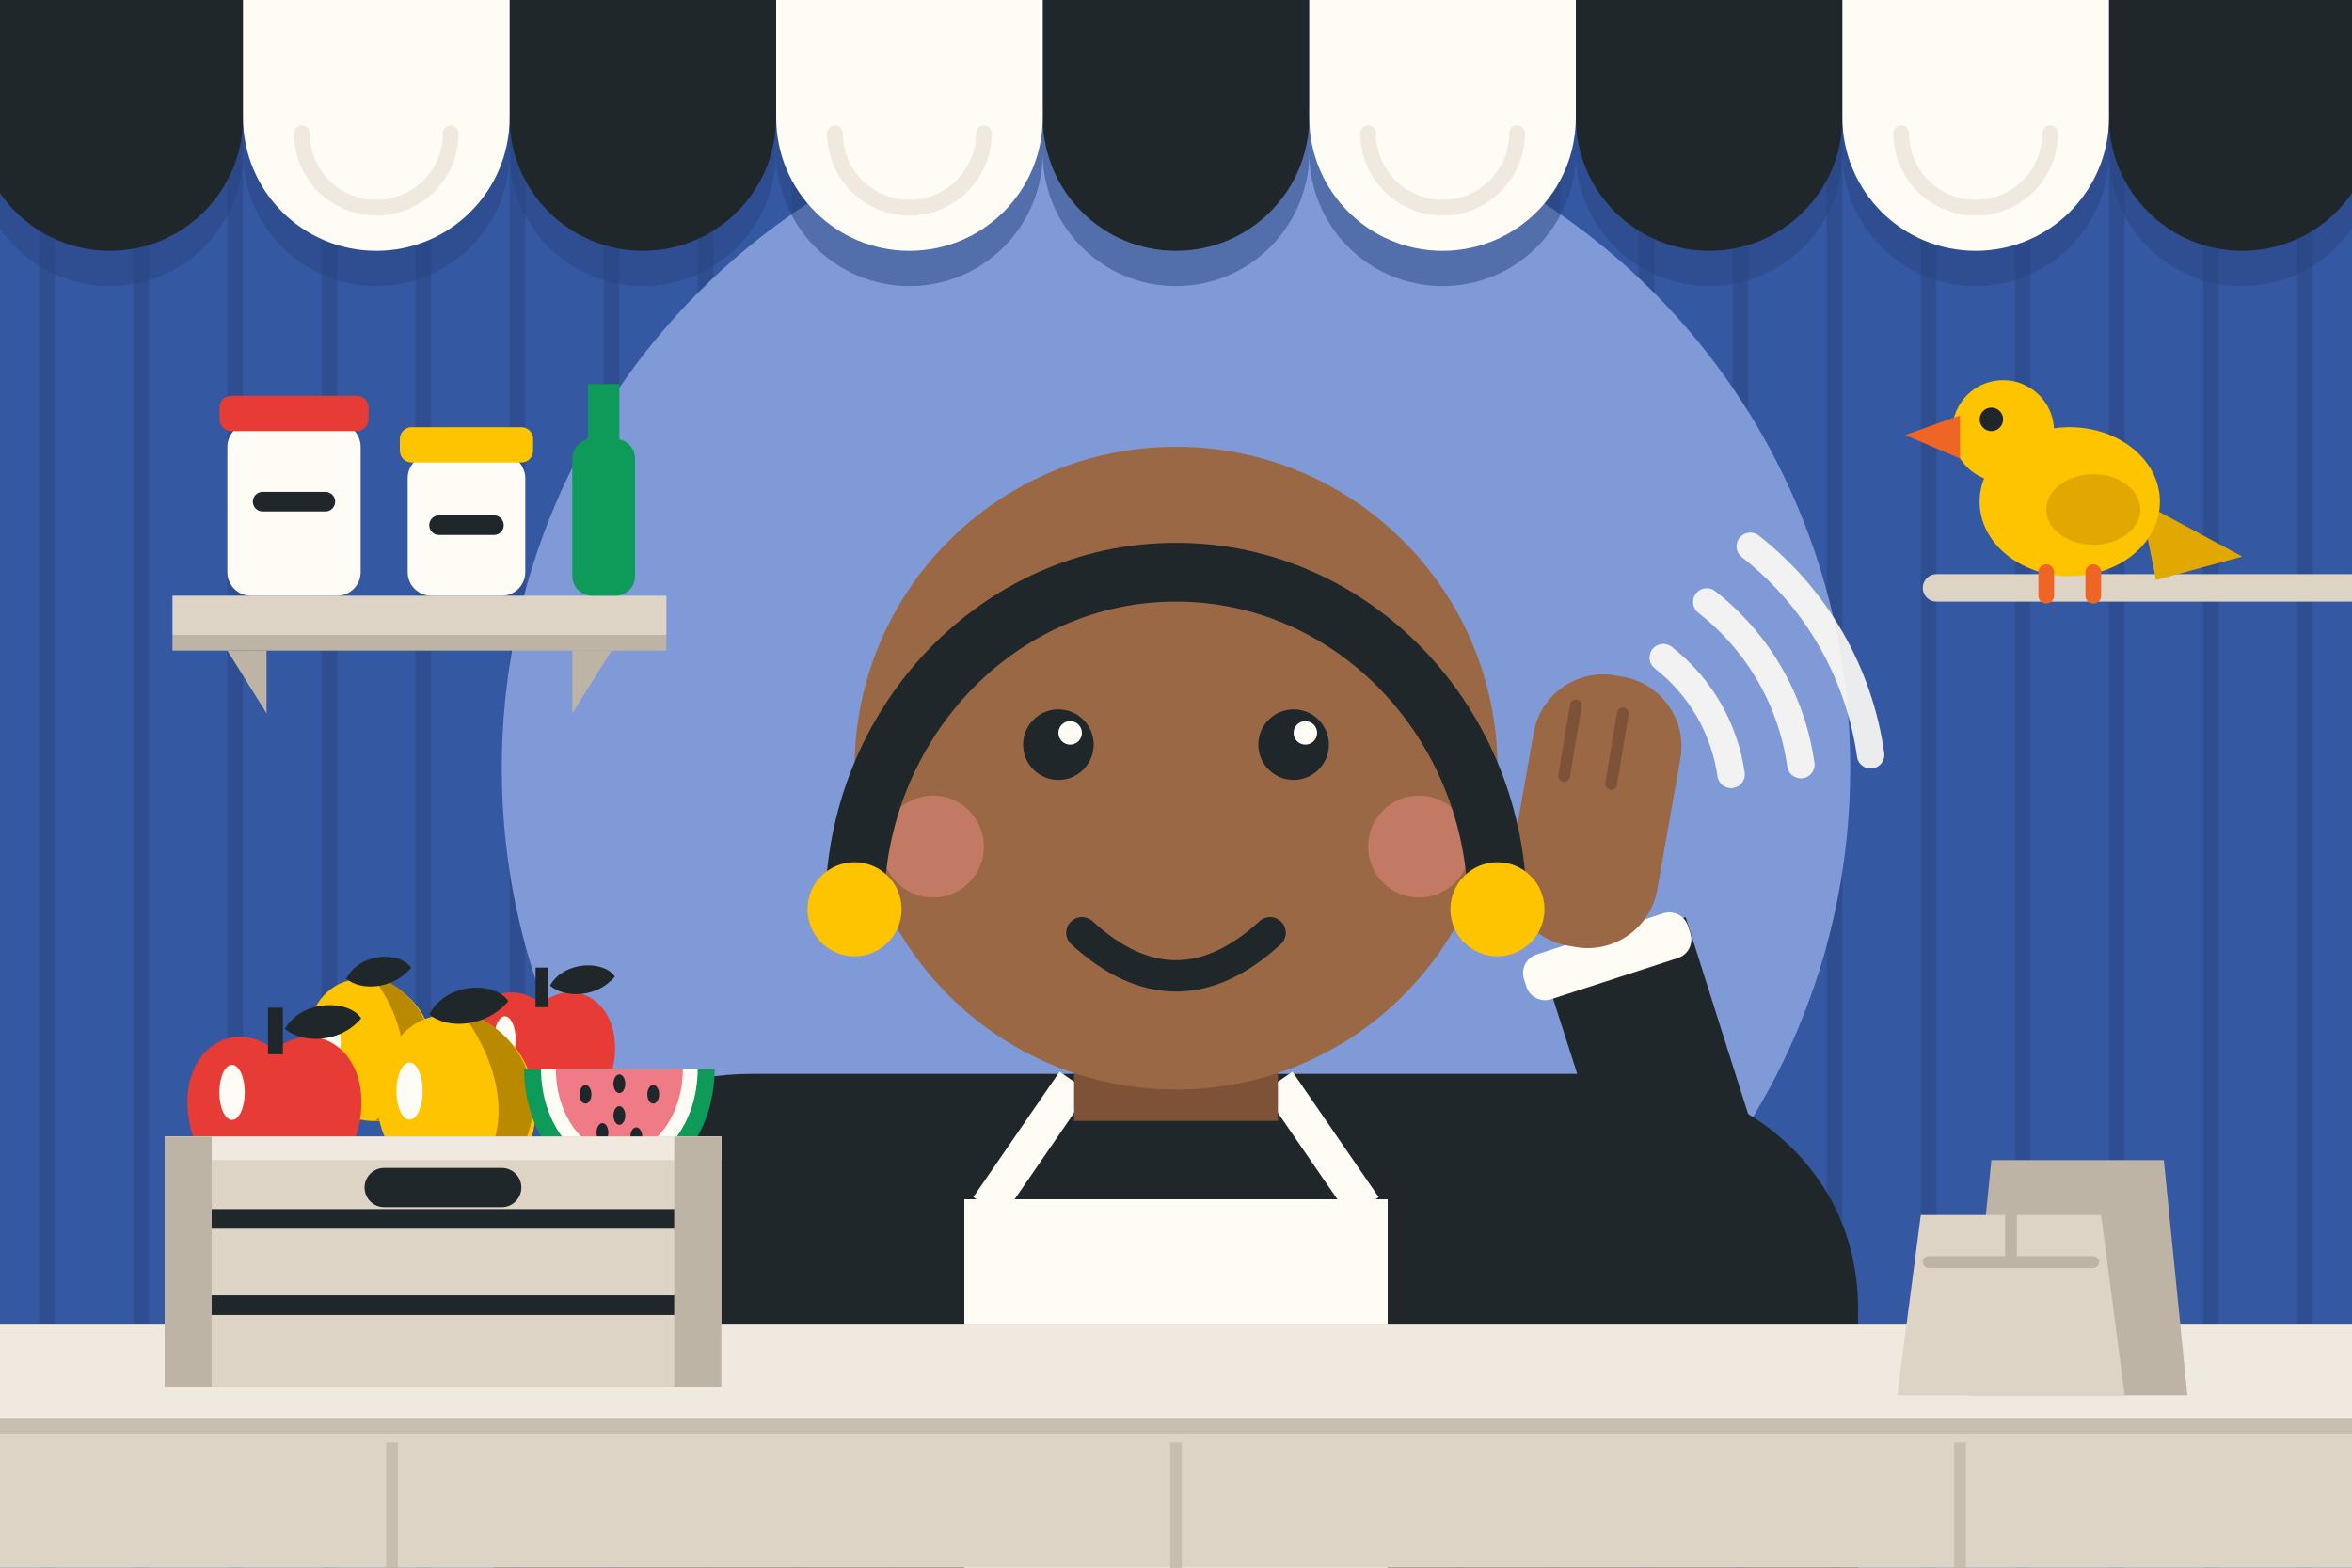
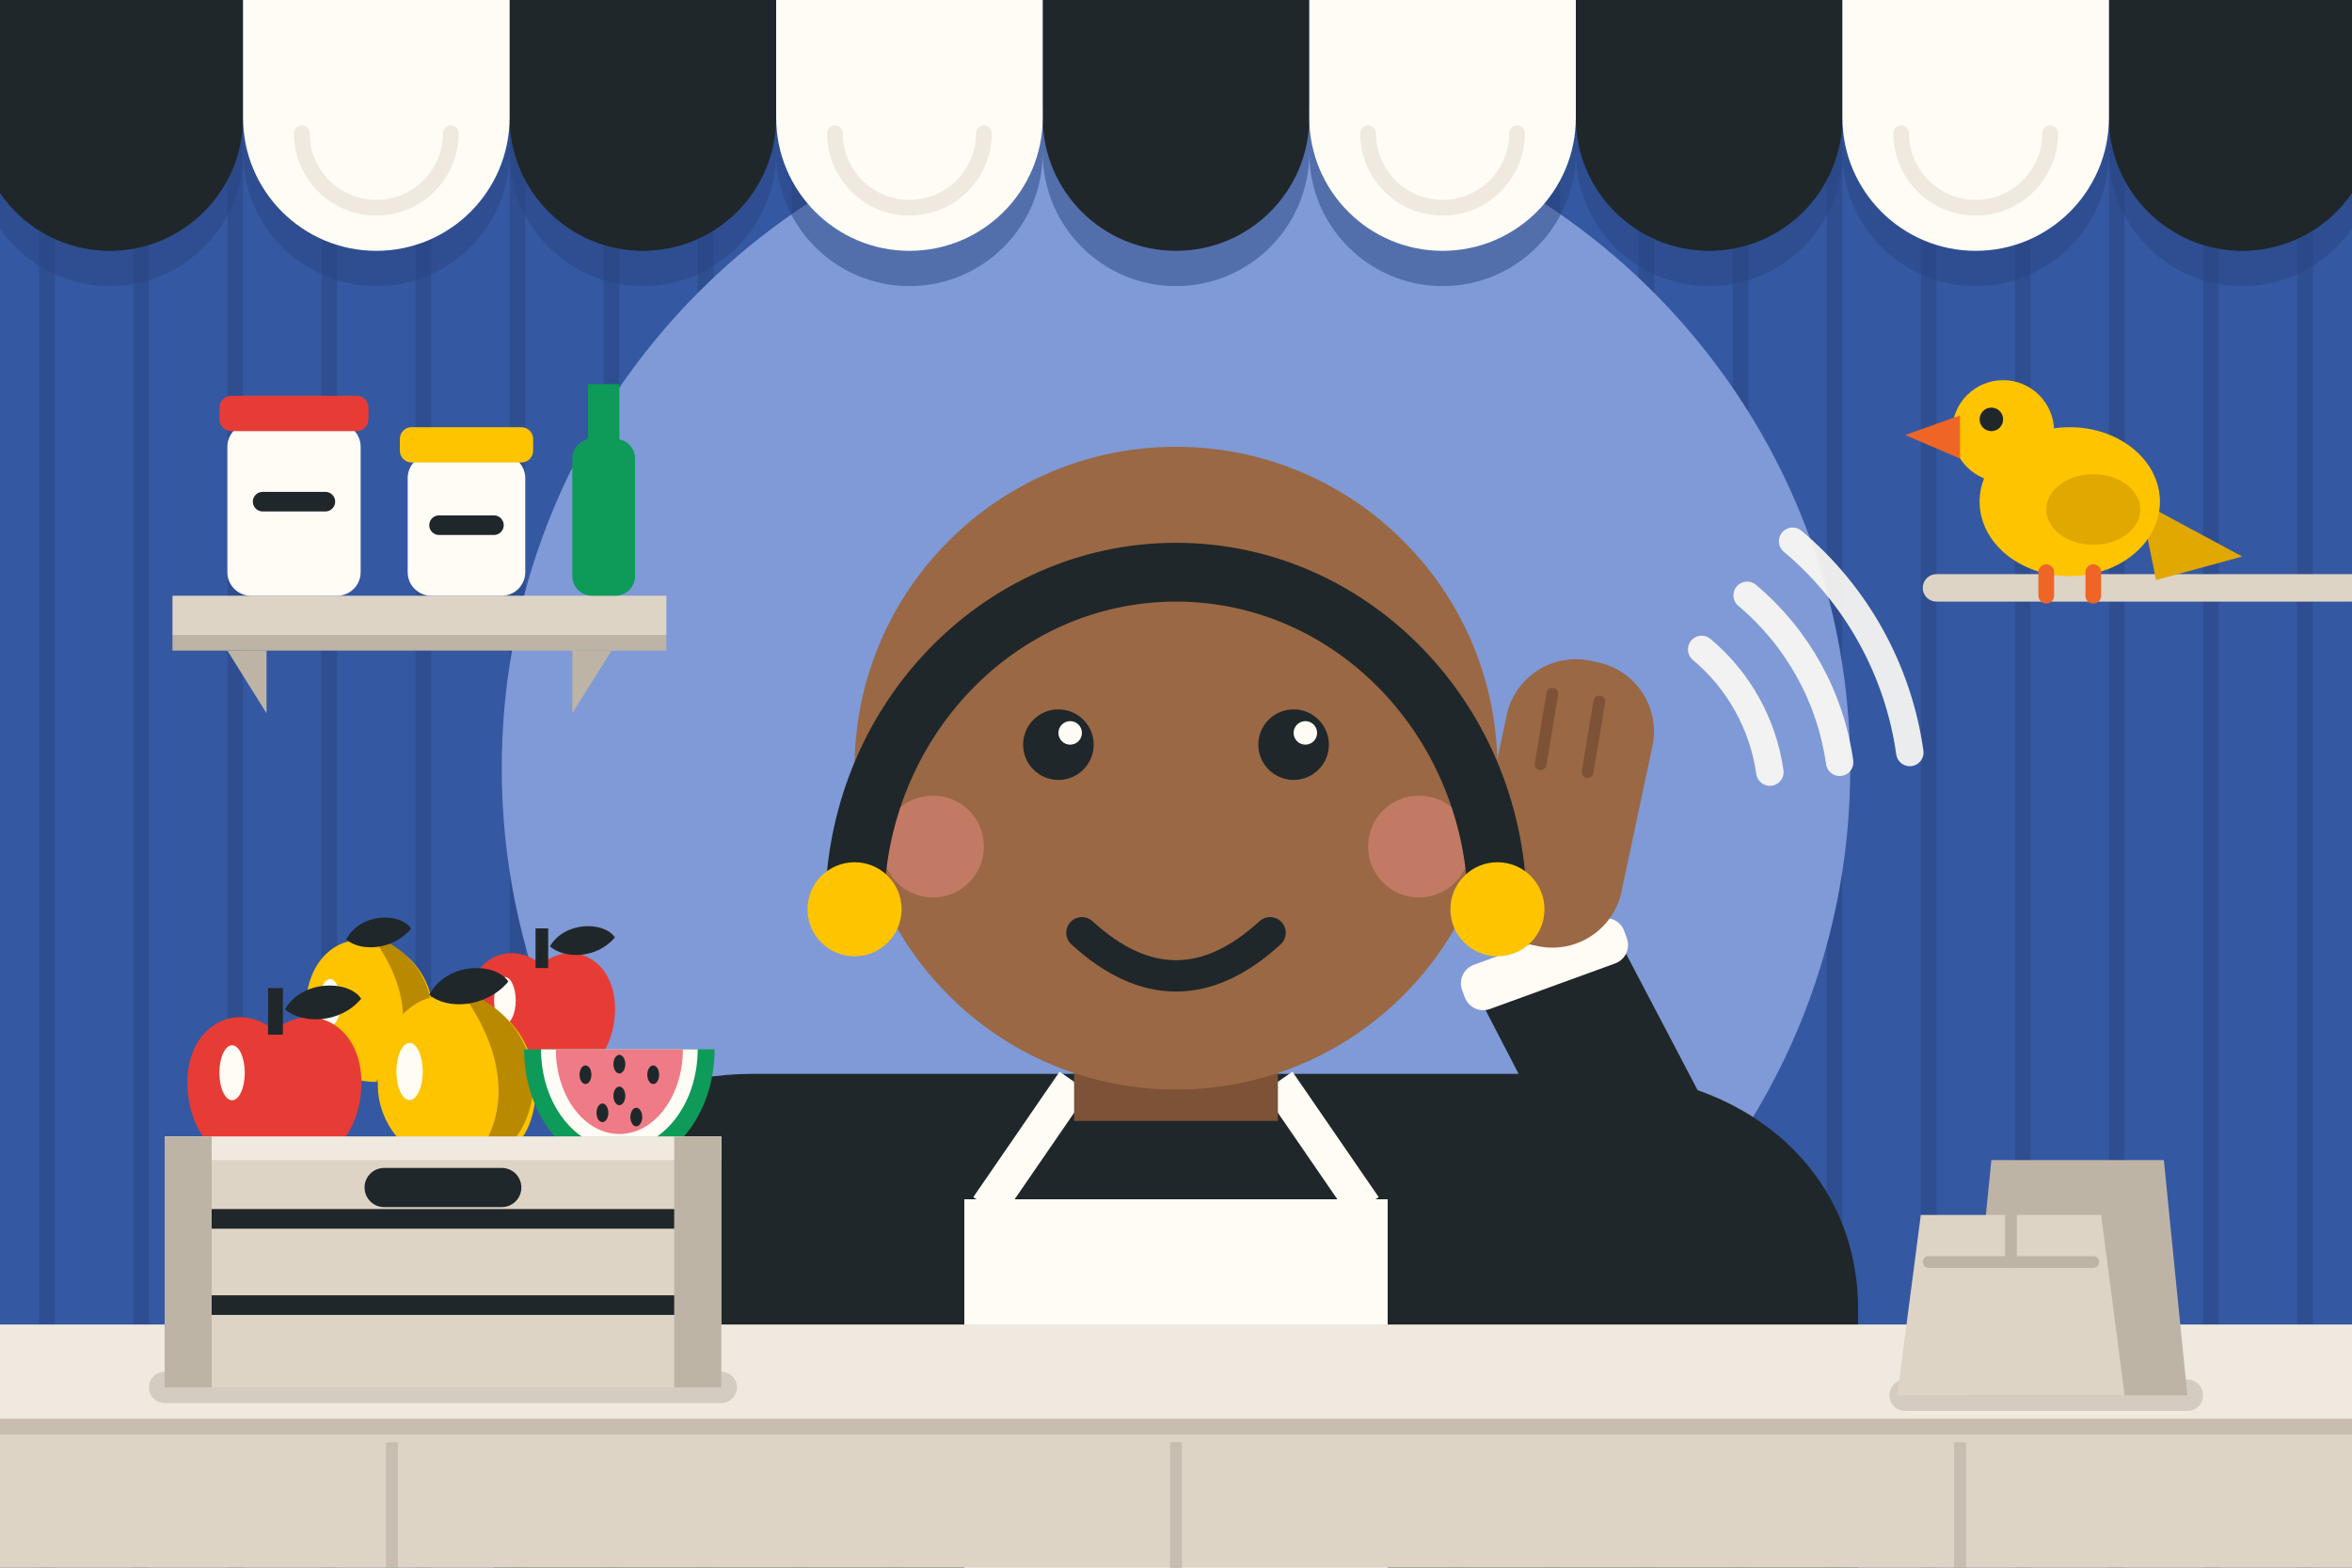
<svg xmlns="http://www.w3.org/2000/svg" viewBox="0 0 600 400">
  <rect x="0" y="0" width="600" height="400" fill="#3558a2" />
  <path d="M12 0v400M36 0v400M60 0v400M84 0v400M108 0v400M132 0v400M156 0v400M180 0v400M204 0v400M228 0v400M252 0v400M276 0v400M300 0v400M324 0v400M348 0v400M372 0v400M396 0v400M420 0v400M444 0v400M468 0v400M492 0v400M516 0v400M540 0v400M564 0v400M588 0v400" fill="none" stroke="#27447f" stroke-width="4" stroke-linecap="butt" stroke-linejoin="round" opacity="0.5" />
  <circle cx="300" cy="196" r="172" fill="#7f9ad6" />
  <rect x="44" y="152" width="126" height="10" fill="#ddd4c6" />
  <rect x="44" y="162" width="126" height="4" fill="#bdb4a6" />
  <path d="M58 166h10v16zM156 166h-10v16z" fill="#bdb4a6" />
  <rect x="58" y="108" width="34" height="44" rx="6" fill="#fffcf5" />
  <rect x="56" y="101" width="38" height="9" rx="3" fill="#e73c35" />
  <path d="M67 128h16" fill="none" stroke="#1f272a" stroke-width="5" stroke-linecap="round" stroke-linejoin="round" />
  <rect x="104" y="116" width="30" height="36" rx="6" fill="#fffcf5" />
  <rect x="102" y="109" width="34" height="9" rx="3" fill="#fec400" />
  <path d="M112 134h14" fill="none" stroke="#1f272a" stroke-width="5" stroke-linecap="round" stroke-linejoin="round" />
  <rect x="146" y="112" width="16" height="40" rx="5" fill="#0e9a58" />
  <rect x="150" y="98" width="8" height="16" fill="#0e9a58" />
  <path d="M600 150H494" fill="none" stroke="#ddd4c6" stroke-width="7" stroke-linecap="round" stroke-linejoin="round" />
  <path d="M546 128l26 14-22 6z" fill="#e0a800" />
  <ellipse cx="528" cy="128" rx="23" ry="19" fill="#fec400" />
  <ellipse cx="534" cy="130" rx="12" ry="9" fill="#e0a800" />
  <circle cx="511" cy="110" r="13" fill="#fec400" />
  <path d="M500 106l-14 5 14 6z" fill="#ee6525" />
  <circle cx="508" cy="107" r="3" fill="#1f272a" />
  <path d="M522 146v6M534 146v6" fill="none" stroke="#ee6525" stroke-width="4" stroke-linecap="round" stroke-linejoin="round" />
-   <path d="M424.3 167.8A46 46 0 0 1 441.6 197.6M435.4 153.6A64 64 0 0 1 459.4 195.1M446.5 139.4A82 82 0 0 1 477.2 192.6" fill="none" stroke="#fffcf5" stroke-width="7" stroke-linecap="round" stroke-linejoin="round" opacity="0.9" />
+   <path d="M434.1 165.7A50 50 0 0 1 451.5 197M445.7 151.9A68 68 0 0 1 469.3 194.5M457.3 138.1A86 86 0 0 1 487.2 192" fill="none" stroke="#fffcf5" stroke-width="7" stroke-linecap="round" stroke-linejoin="round" opacity="0.9" />
  <path d="M-6 -12h68v42a34 34 0 0 1 -68 0zM130 -12h68v42a34 34 0 0 1 -68 0zM266 -12h68v42a34 34 0 0 1 -68 0zM402 -12h68v42a34 34 0 0 1 -68 0zM538 -12h68v42a34 34 0 0 1 -68 0zM62 -12h68v42a34 34 0 0 1 -68 0zM198 -12h68v42a34 34 0 0 1 -68 0zM334 -12h68v42a34 34 0 0 1 -68 0zM470 -12h68v42a34 34 0 0 1 -68 0z" fill="#27447f" opacity="0.5" transform="translate(0 9)" />
  <path d="M-6 -12h68v42a34 34 0 0 1 -68 0zM130 -12h68v42a34 34 0 0 1 -68 0zM266 -12h68v42a34 34 0 0 1 -68 0zM402 -12h68v42a34 34 0 0 1 -68 0zM538 -12h68v42a34 34 0 0 1 -68 0z" fill="#1f272a" />
  <path d="M62 -12h68v42a34 34 0 0 1 -68 0zM198 -12h68v42a34 34 0 0 1 -68 0zM334 -12h68v42a34 34 0 0 1 -68 0zM470 -12h68v42a34 34 0 0 1 -68 0z" fill="#fffcf5" />
  <path d="M77 34a19 19 0 0 0 38 0M213 34a19 19 0 0 0 38 0M349 34a19 19 0 0 0 38 0M485 34a19 19 0 0 0 38 0" fill="none" stroke="#efe9df" stroke-width="4" stroke-linecap="round" stroke-linejoin="round" />
-   <path d="M430 360l-36-112 36-14 40 126z" fill="#1f272a" />
-   <rect x="388" y="238" width="44" height="12" rx="5" fill="#fffcf5" transform="rotate(-18 410 244)" />
-   <rect x="388" y="172" width="38" height="70" rx="18" fill="#9a6844" transform="rotate(10 407 207)" />
-   <path d="M402 180l-3 18M414 182l-3 18" fill="none" stroke="#7d5236" stroke-width="3" stroke-linecap="round" stroke-linejoin="round" />
+   <path d="M432 360l-56-108 36-14 64 122z" fill="#1f272a" />
+   <rect x="372" y="240" width="44" height="12" rx="5" fill="#fffcf5" transform="rotate(-20 394 246)" />
+   <rect x="380" y="168" width="38" height="74" rx="18" fill="#9a6844" transform="rotate(12 399 205)" />
+   <path d="M396 177l-3 18M408 179l-3 18" fill="none" stroke="#7d5236" stroke-width="3" stroke-linecap="round" stroke-linejoin="round" />
  <path d="M126 400v-66c0-36 30-60 66-60h216c36 0 66 24 66 60v66z" fill="#1f272a" />
  <rect x="246" y="306" width="108" height="96" fill="#fffcf5" />
  <path d="M252 308l22-32M348 308l-22-32" fill="none" stroke="#fffcf5" stroke-width="9" stroke-linecap="butt" stroke-linejoin="round" />
  <rect x="274" y="250" width="52" height="36" fill="#7d5236" />
  <circle cx="300" cy="196" r="82" fill="#9a6844" />
  <circle cx="238" cy="216" r="13" fill="#f2918c" opacity="0.45" />
  <circle cx="362" cy="216" r="13" fill="#f2918c" opacity="0.45" />
  <path d="M218 232a82 86 0 0 1 164 0" fill="none" stroke="#1f272a" stroke-width="15" stroke-linecap="butt" stroke-linejoin="round" />
  <circle cx="218" cy="232" r="12" fill="#fec400" />
  <circle cx="382" cy="232" r="12" fill="#fec400" />
  <circle cx="270" cy="190" r="9" fill="#1f272a" />
  <circle cx="330" cy="190" r="9" fill="#1f272a" />
  <circle cx="273" cy="187" r="3" fill="#fffcf5" />
  <circle cx="333" cy="187" r="3" fill="#fffcf5" />
  <path d="M276 238q24 22 48 0" fill="none" stroke="#1f272a" stroke-width="8" stroke-linecap="round" stroke-linejoin="round" />
  <rect x="0" y="338" width="600" height="62" fill="#ddd4c6" />
  <rect x="0" y="338" width="600" height="24" fill="#efe9df" />
  <rect x="0" y="362" width="600" height="4" fill="#bdb4a6" opacity="0.7" />
  <path d="M100 368v40M300 368v40M500 368v40" fill="none" stroke="#bdb4a6" stroke-width="3" stroke-linecap="butt" stroke-linejoin="round" opacity="0.7" />
-   <g transform="translate(69 242.8) scale(1.4375)">
+   <rect x="38" y="350" width="150" height="8" rx="4" fill="#bdb4a6" opacity="0.55" />
+   <g transform="translate(69 232.8) scale(1.4375)">
    <path d="M20 46C13 70 32 94 58 94C84 94 96 68 88 43C80 19 55 10 38 18C28 23 22 33 20 46Z" fill="#fec400" transform="scale(0.32)" />
    <path d="M56 13C80 20 94 44 88 66C84 82 72 92 58 94C76 78 82 48 56 13Z" fill="#b98a00" transform="scale(0.32)" />
    <ellipse cx="33" cy="50" rx="6" ry="13" fill="#fffcf5" transform="scale(0.32)" />
    <path d="M42 15C50 0 72 0 78 9C68 21 50 22 42 15Z" fill="#1f272a" transform="scale(0.32)" />
  </g>
-   <g transform="translate(115 243.2) scale(1.4375)">
+   <g transform="translate(115 233.2) scale(1.4375)">
    <path d="M50 28C32 13 7 26 9 56C11 83 31 96 50 90C69 96 89 83 91 56C93 26 68 13 50 28Z" fill="#e73c35" transform="scale(0.32)" />
    <ellipse cx="30" cy="48" rx="6" ry="13" fill="#fffcf5" transform="scale(0.32)" />
    <path d="M47 8h7v22h-7Z" fill="#1f272a" transform="scale(0.32)" />
    <path d="M55 18C63 4 85 4 91 13C81 25 63 25 55 18Z" fill="#1f272a" transform="scale(0.32)" />
  </g>
-   <g transform="translate(43 252.8) scale(1.6875)">
+   <g transform="translate(43 247.8) scale(1.6875)">
    <path d="M50 28C32 13 7 26 9 56C11 83 31 96 50 90C69 96 89 83 91 56C93 26 68 13 50 28Z" fill="#e73c35" transform="scale(0.32)" />
    <ellipse cx="30" cy="48" rx="6" ry="13" fill="#fffcf5" transform="scale(0.32)" />
    <path d="M47 8h7v22h-7Z" fill="#1f272a" transform="scale(0.32)" />
    <path d="M55 18C63 4 85 4 91 13C81 25 63 25 55 18Z" fill="#1f272a" transform="scale(0.32)" />
  </g>
-   <g transform="translate(86 250.4) scale(1.75)">
+   <g transform="translate(86 245.4) scale(1.75)">
    <path d="M20 46C13 70 32 94 58 94C84 94 96 68 88 43C80 19 55 10 38 18C28 23 22 33 20 46Z" fill="#fec400" transform="scale(0.32)" />
    <path d="M56 13C80 20 94 44 88 66C84 82 72 92 58 94C76 78 82 48 56 13Z" fill="#b98a00" transform="scale(0.32)" />
    <ellipse cx="33" cy="50" rx="6" ry="13" fill="#fffcf5" transform="scale(0.32)" />
    <path d="M42 15C50 0 72 0 78 9C68 21 50 22 42 15Z" fill="#1f272a" transform="scale(0.32)" />
  </g>
-   <g transform="translate(131 258.7) scale(1.6875)">
+   <g transform="translate(131 253.7) scale(1.6875)">
    <path d="M5 26H95A45 56 0 0 1 5 26Z" fill="#0e9a58" transform="scale(0.32)" />
    <path d="M13 26H87A37 47 0 0 1 13 26Z" fill="#fffcf5" transform="scale(0.32)" />
    <path d="M20 26H80A30 40 0 0 1 20 26Z" fill="#ef7b86" transform="scale(0.32)" />
    <ellipse cx="34" cy="38" rx="2.8" ry="4.4" fill="#1f272a" transform="scale(0.32)" />
    <ellipse cx="50" cy="48" rx="2.8" ry="4.4" fill="#1f272a" transform="scale(0.32)" />
    <ellipse cx="66" cy="38" rx="2.8" ry="4.4" fill="#1f272a" transform="scale(0.32)" />
    <ellipse cx="42" cy="56" rx="2.8" ry="4.4" fill="#1f272a" transform="scale(0.32)" />
    <ellipse cx="58" cy="58" rx="2.8" ry="4.4" fill="#1f272a" transform="scale(0.32)" />
    <ellipse cx="50" cy="33" rx="2.8" ry="4.4" fill="#1f272a" transform="scale(0.32)" />
  </g>
  <rect x="42" y="290" width="142" height="64" fill="#ddd4c6" />
  <rect x="42" y="290" width="142" height="6" fill="#efe9df" />
  <rect x="42" y="290" width="12" height="64" fill="#bdb4a6" />
  <rect x="172" y="290" width="12" height="64" fill="#bdb4a6" />
  <path d="M54 311h118M54 333h118" fill="none" stroke="#1f272a" stroke-width="5" stroke-linecap="butt" stroke-linejoin="round" />
  <rect x="93.0" y="298" width="40" height="10" rx="5" fill="#1f272a" />
+   <rect x="482" y="352" width="80" height="8" rx="4" fill="#bdb4a6" opacity="0.55" />
  <path d="M508 296h44l6 60h-56z" fill="#bdb4a6" />
  <path d="M490 310h46l6 46h-58z" fill="#ddd4c6" />
  <path d="M492 322h42" fill="none" stroke="#bdb4a6" stroke-width="3" stroke-linecap="round" stroke-linejoin="round" />
  <path d="M513 310v12" fill="none" stroke="#bdb4a6" stroke-width="3" stroke-linecap="round" stroke-linejoin="round" />
</svg>
